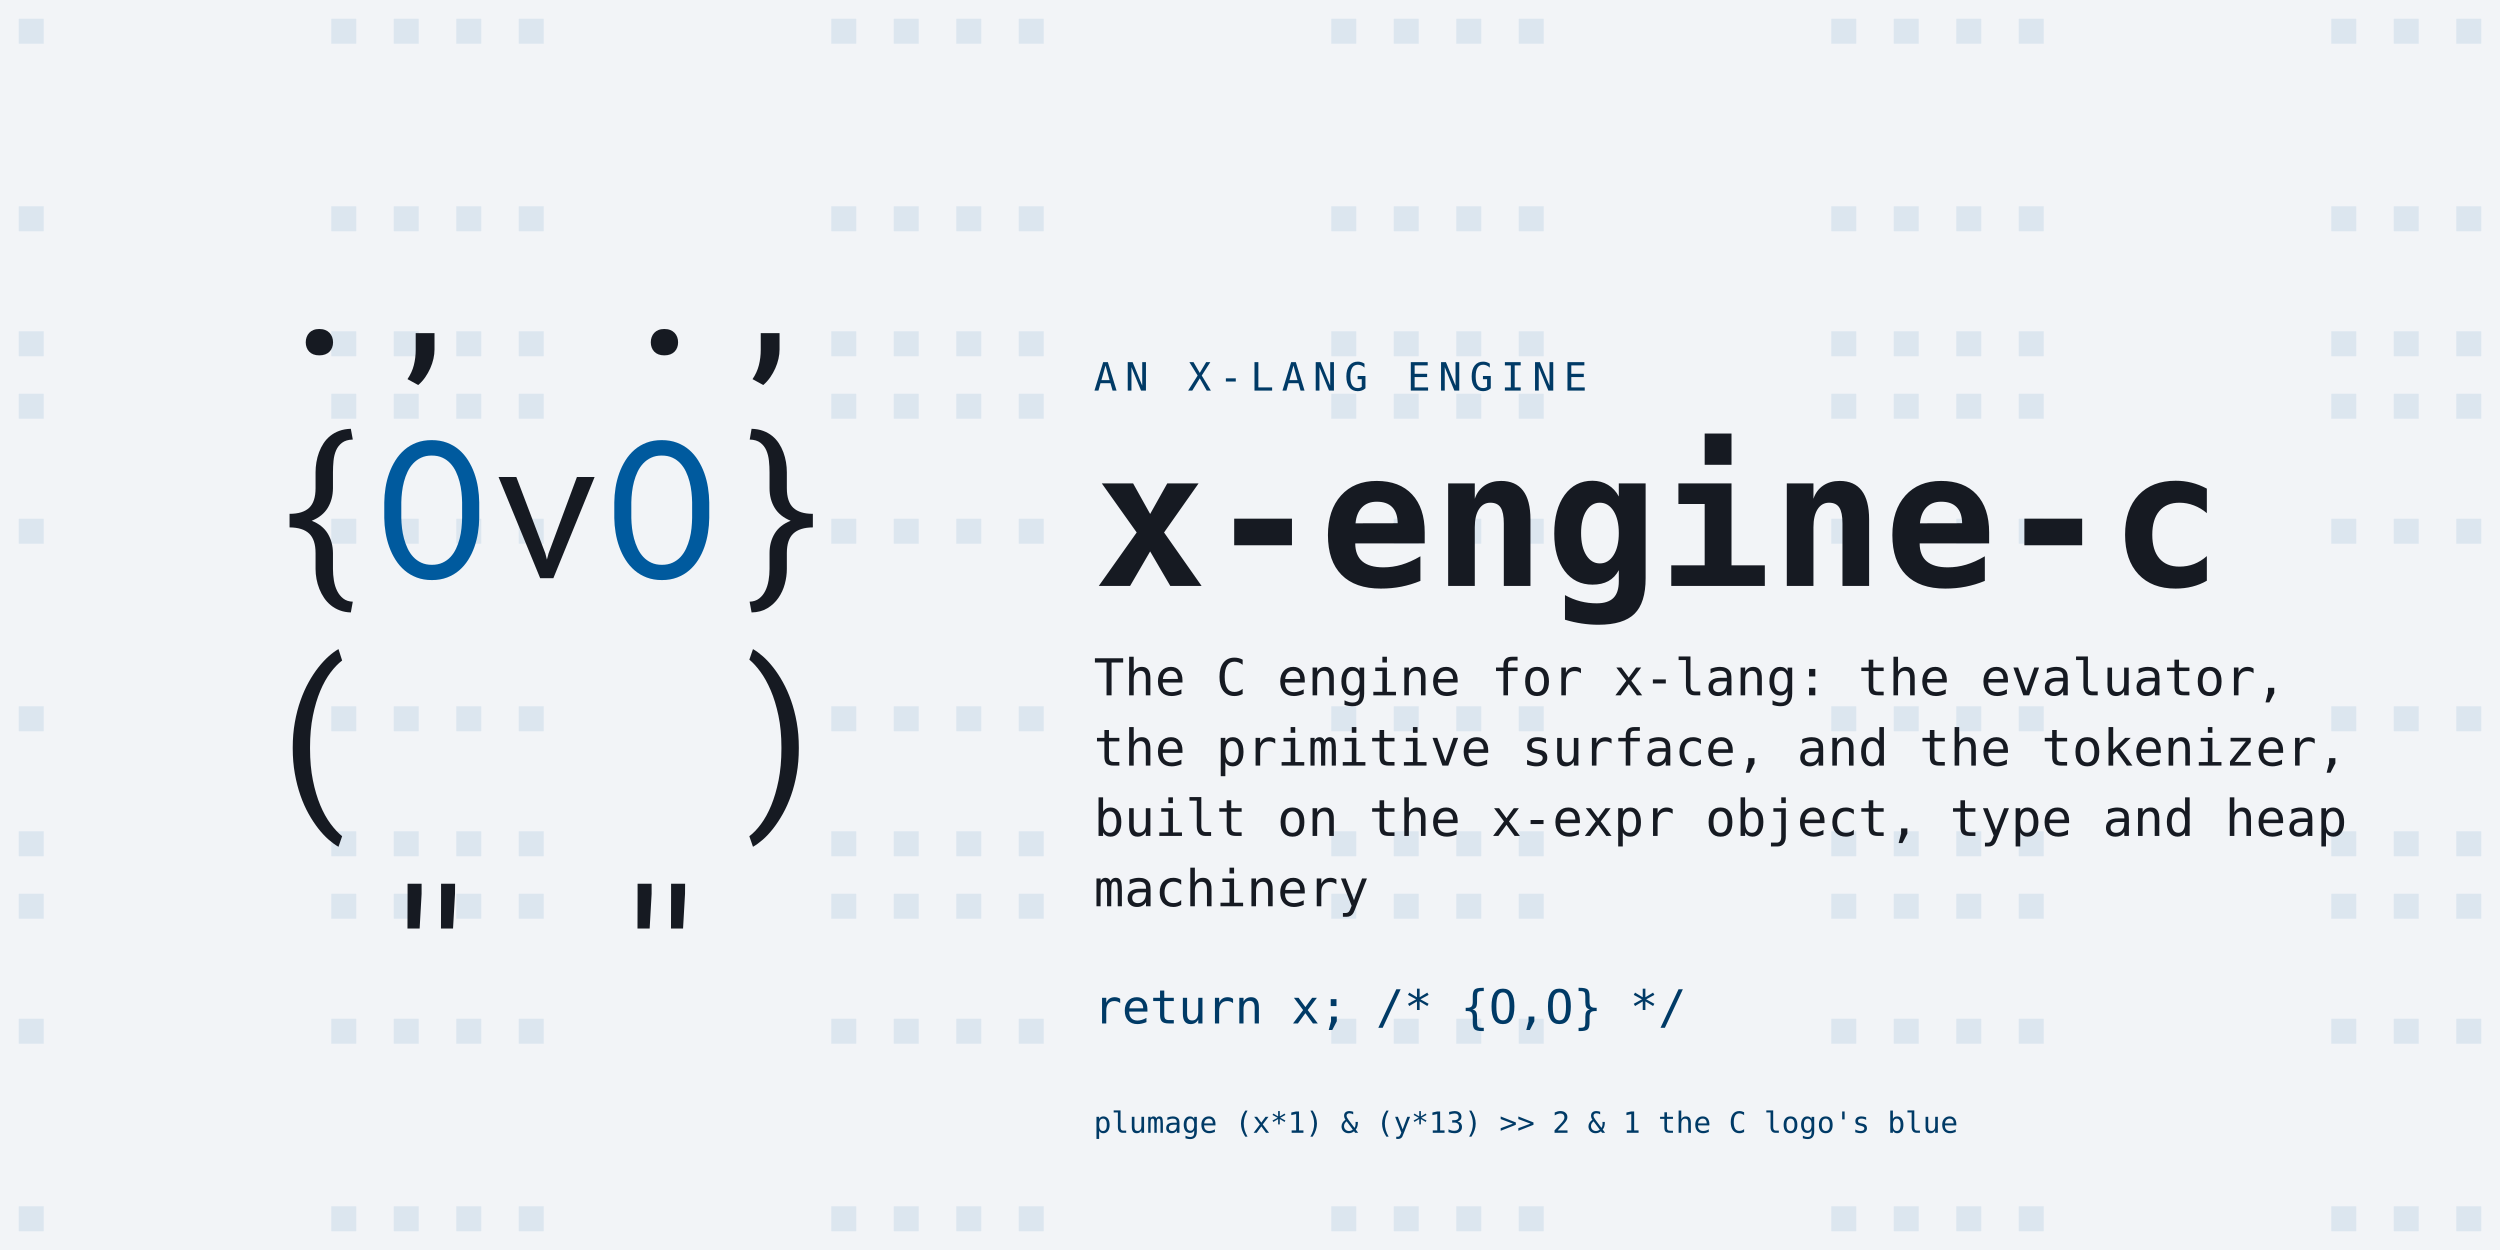
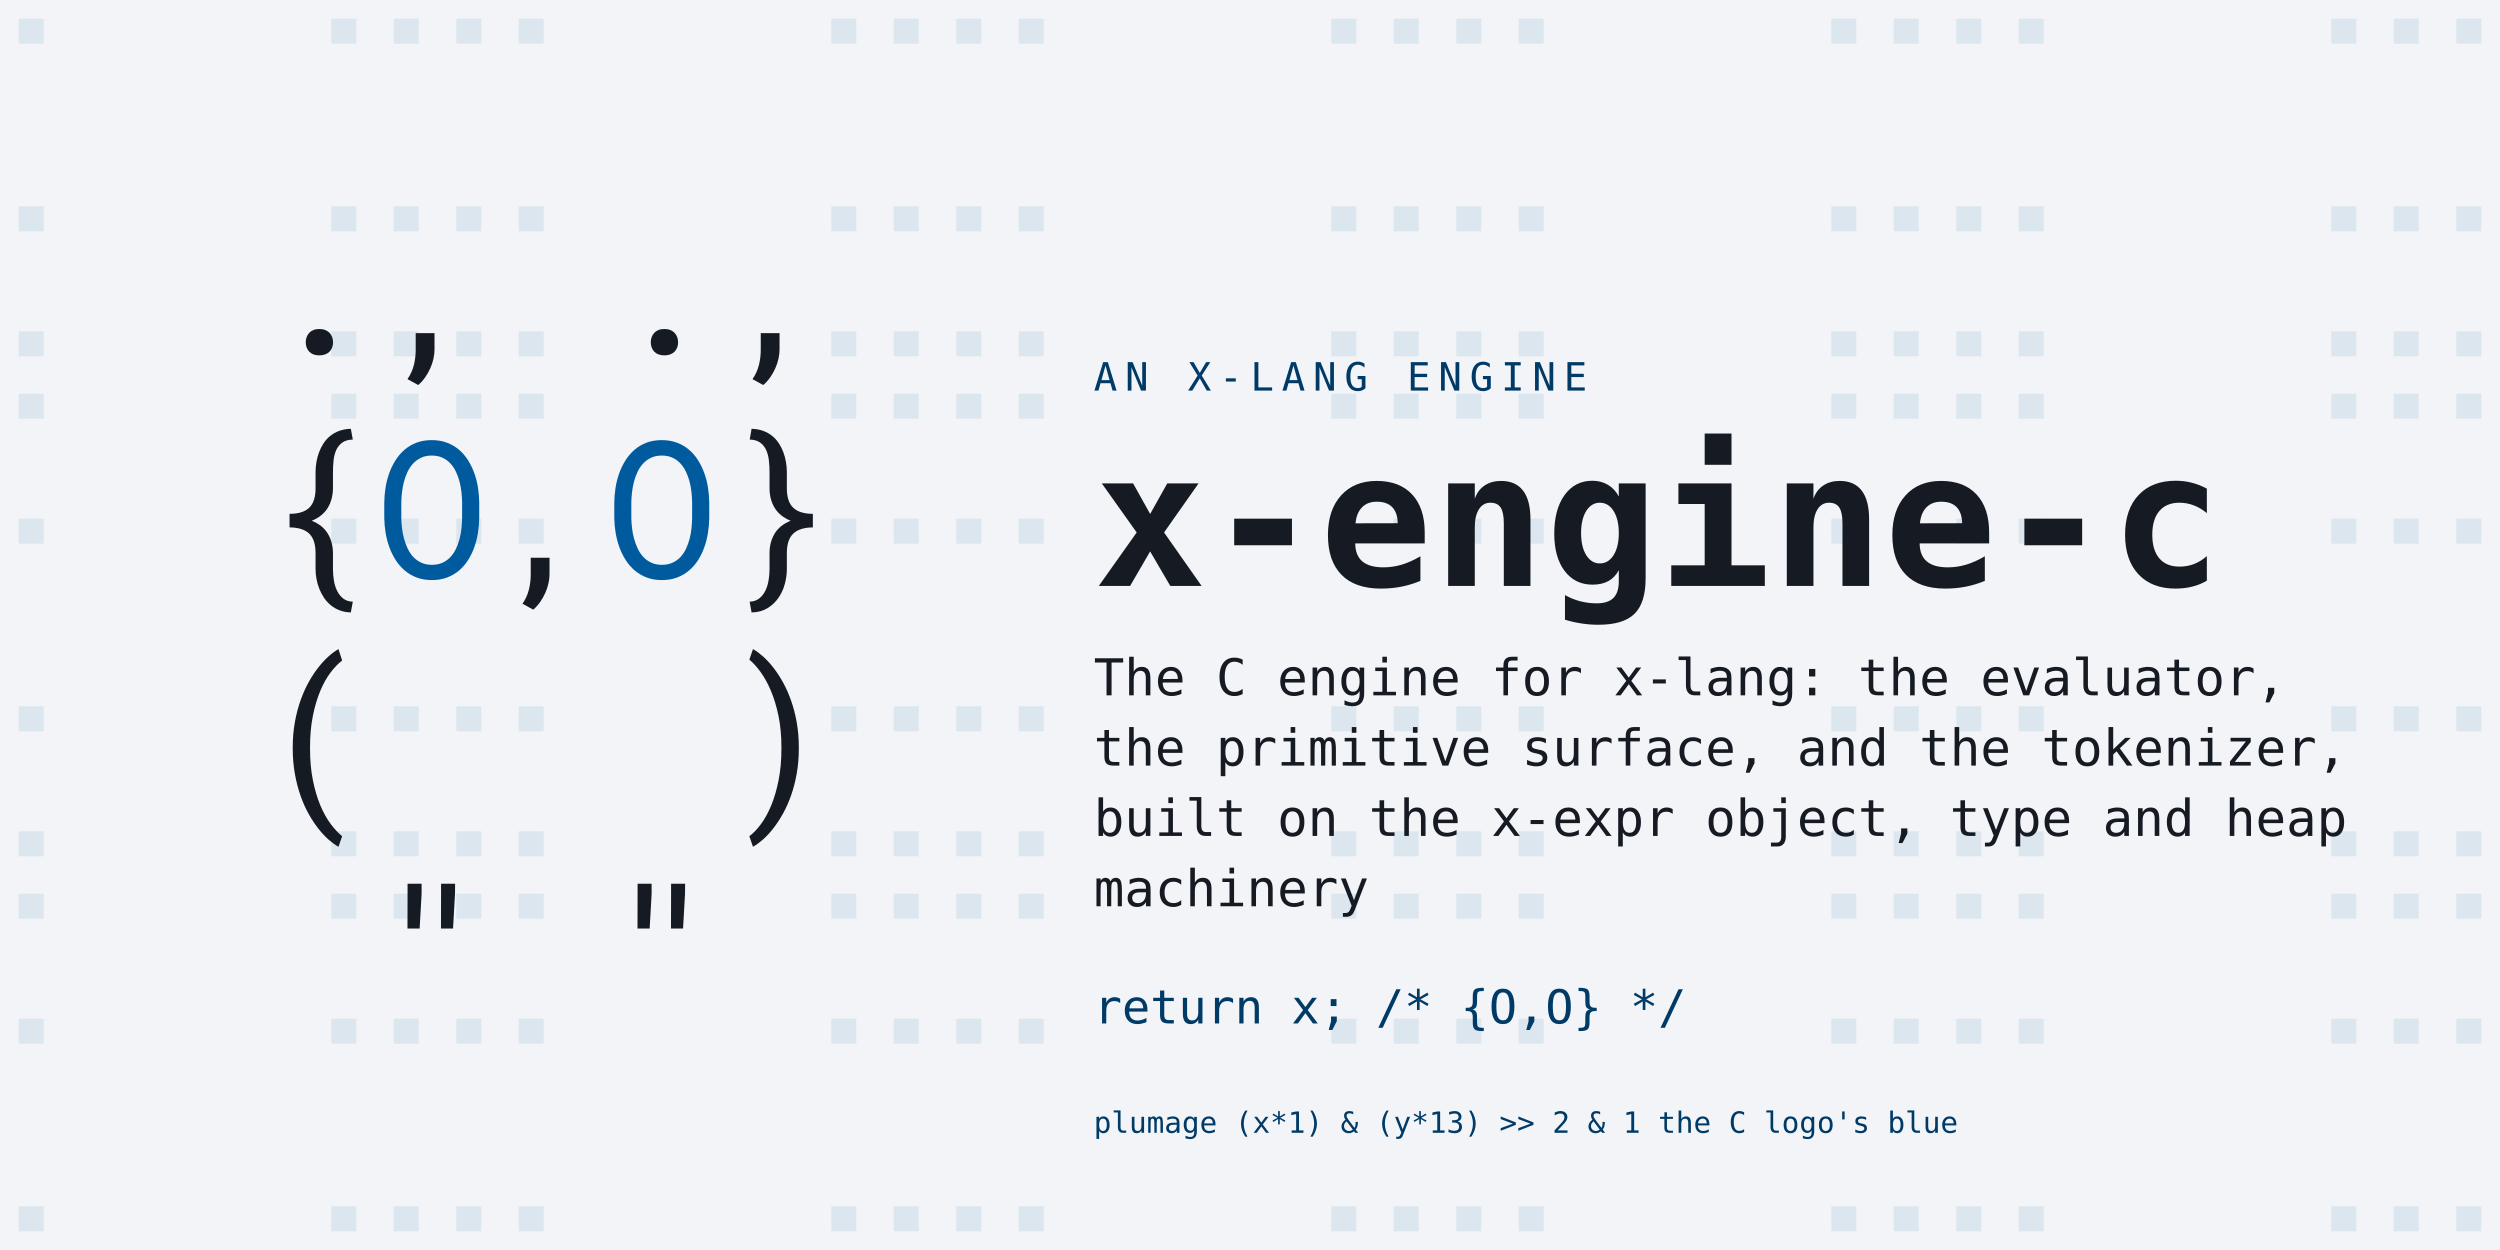
<svg xmlns="http://www.w3.org/2000/svg" width="1280" height="640" viewBox="0 0 1280 640" role="img" aria-label="x-engine-c, with Bitwise">
  <rect width="1280" height="640" fill="#f2f4f7" />
  <g fill="hsl(206,100%,31%)" fill-opacity="0.09">
    <rect x="9.6" y="9.6" width="12.8" height="12.8" />
    <rect x="169.6" y="9.6" width="12.8" height="12.8" />
    <rect x="201.6" y="9.6" width="12.8" height="12.8" />
    <rect x="233.6" y="9.6" width="12.8" height="12.8" />
    <rect x="265.6" y="9.6" width="12.8" height="12.8" />
    <rect x="425.6" y="9.6" width="12.8" height="12.8" />
    <rect x="457.6" y="9.6" width="12.8" height="12.8" />
    <rect x="489.6" y="9.6" width="12.8" height="12.8" />
    <rect x="521.6" y="9.6" width="12.8" height="12.8" />
    <rect x="681.6" y="9.6" width="12.8" height="12.8" />
    <rect x="713.6" y="9.6" width="12.8" height="12.8" />
    <rect x="745.6" y="9.6" width="12.8" height="12.8" />
    <rect x="777.6" y="9.6" width="12.8" height="12.8" />
    <rect x="937.6" y="9.6" width="12.8" height="12.8" />
    <rect x="969.6" y="9.6" width="12.8" height="12.8" />
    <rect x="1001.6" y="9.6" width="12.8" height="12.8" />
    <rect x="1033.6" y="9.6" width="12.8" height="12.8" />
    <rect x="1193.6" y="9.6" width="12.8" height="12.8" />
    <rect x="1225.6" y="9.6" width="12.8" height="12.8" />
    <rect x="1257.6" y="9.6" width="12.8" height="12.8" />
    <rect x="9.6" y="105.6" width="12.8" height="12.8" />
    <rect x="169.6" y="105.6" width="12.8" height="12.8" />
    <rect x="201.6" y="105.6" width="12.8" height="12.8" />
    <rect x="233.6" y="105.6" width="12.8" height="12.8" />
    <rect x="265.6" y="105.6" width="12.8" height="12.8" />
    <rect x="425.6" y="105.6" width="12.8" height="12.8" />
    <rect x="457.6" y="105.6" width="12.8" height="12.8" />
    <rect x="489.6" y="105.6" width="12.8" height="12.8" />
    <rect x="521.6" y="105.6" width="12.8" height="12.8" />
    <rect x="681.6" y="105.6" width="12.8" height="12.8" />
    <rect x="713.6" y="105.6" width="12.8" height="12.8" />
    <rect x="745.6" y="105.6" width="12.8" height="12.8" />
    <rect x="777.6" y="105.6" width="12.8" height="12.8" />
    <rect x="937.6" y="105.6" width="12.8" height="12.8" />
    <rect x="969.6" y="105.6" width="12.8" height="12.8" />
    <rect x="1001.6" y="105.6" width="12.8" height="12.8" />
    <rect x="1033.6" y="105.6" width="12.8" height="12.8" />
    <rect x="1193.6" y="105.6" width="12.8" height="12.8" />
    <rect x="1225.6" y="105.6" width="12.8" height="12.8" />
    <rect x="1257.6" y="105.6" width="12.8" height="12.8" />
    <rect x="9.6" y="169.6" width="12.8" height="12.8" />
    <rect x="169.6" y="169.6" width="12.8" height="12.8" />
    <rect x="201.6" y="169.6" width="12.8" height="12.8" />
    <rect x="233.6" y="169.6" width="12.8" height="12.8" />
    <rect x="265.6" y="169.6" width="12.8" height="12.8" />
    <rect x="425.6" y="169.6" width="12.8" height="12.8" />
    <rect x="457.6" y="169.6" width="12.8" height="12.8" />
    <rect x="489.6" y="169.6" width="12.8" height="12.8" />
    <rect x="521.6" y="169.6" width="12.8" height="12.8" />
    <rect x="681.6" y="169.6" width="12.8" height="12.8" />
    <rect x="713.6" y="169.6" width="12.8" height="12.8" />
    <rect x="745.6" y="169.6" width="12.8" height="12.8" />
    <rect x="777.6" y="169.6" width="12.8" height="12.8" />
    <rect x="937.6" y="169.6" width="12.8" height="12.8" />
    <rect x="969.6" y="169.6" width="12.8" height="12.8" />
    <rect x="1001.6" y="169.6" width="12.8" height="12.8" />
    <rect x="1033.6" y="169.6" width="12.8" height="12.8" />
    <rect x="1193.6" y="169.6" width="12.8" height="12.8" />
    <rect x="1225.6" y="169.6" width="12.8" height="12.8" />
    <rect x="1257.6" y="169.6" width="12.8" height="12.8" />
    <rect x="9.6" y="201.6" width="12.8" height="12.8" />
    <rect x="169.6" y="201.6" width="12.8" height="12.8" />
    <rect x="201.6" y="201.6" width="12.8" height="12.8" />
    <rect x="233.6" y="201.6" width="12.8" height="12.8" />
    <rect x="265.6" y="201.6" width="12.8" height="12.8" />
    <rect x="425.6" y="201.6" width="12.8" height="12.8" />
    <rect x="457.6" y="201.6" width="12.8" height="12.8" />
    <rect x="489.6" y="201.6" width="12.8" height="12.8" />
    <rect x="521.6" y="201.6" width="12.8" height="12.8" />
    <rect x="681.6" y="201.6" width="12.8" height="12.8" />
    <rect x="713.6" y="201.6" width="12.8" height="12.8" />
    <rect x="745.6" y="201.6" width="12.8" height="12.8" />
    <rect x="777.6" y="201.6" width="12.8" height="12.8" />
    <rect x="937.6" y="201.6" width="12.8" height="12.8" />
    <rect x="969.6" y="201.6" width="12.8" height="12.8" />
    <rect x="1001.6" y="201.6" width="12.8" height="12.8" />
    <rect x="1033.6" y="201.6" width="12.8" height="12.8" />
    <rect x="1193.6" y="201.6" width="12.8" height="12.8" />
    <rect x="1225.6" y="201.6" width="12.8" height="12.8" />
    <rect x="1257.6" y="201.6" width="12.8" height="12.8" />
    <rect x="9.6" y="265.6" width="12.8" height="12.8" />
    <rect x="169.6" y="265.6" width="12.8" height="12.8" />
    <rect x="201.6" y="265.6" width="12.8" height="12.8" />
    <rect x="233.6" y="265.6" width="12.8" height="12.8" />
    <rect x="265.6" y="265.6" width="12.8" height="12.8" />
    <rect x="425.6" y="265.6" width="12.8" height="12.8" />
    <rect x="457.6" y="265.6" width="12.8" height="12.8" />
    <rect x="489.6" y="265.6" width="12.8" height="12.8" />
    <rect x="521.6" y="265.6" width="12.8" height="12.8" />
    <rect x="681.6" y="265.6" width="12.8" height="12.8" />
    <rect x="713.6" y="265.6" width="12.8" height="12.8" />
    <rect x="745.6" y="265.6" width="12.8" height="12.8" />
    <rect x="777.6" y="265.6" width="12.8" height="12.8" />
    <rect x="937.6" y="265.6" width="12.8" height="12.8" />
    <rect x="969.6" y="265.6" width="12.8" height="12.8" />
    <rect x="1001.6" y="265.6" width="12.8" height="12.8" />
    <rect x="1033.6" y="265.6" width="12.8" height="12.8" />
    <rect x="1193.6" y="265.6" width="12.8" height="12.8" />
    <rect x="1225.6" y="265.6" width="12.8" height="12.8" />
    <rect x="1257.6" y="265.6" width="12.8" height="12.8" />
    <rect x="9.6" y="361.6" width="12.8" height="12.8" />
    <rect x="169.6" y="361.6" width="12.8" height="12.8" />
    <rect x="201.6" y="361.6" width="12.8" height="12.8" />
    <rect x="233.6" y="361.6" width="12.8" height="12.8" />
    <rect x="265.6" y="361.6" width="12.8" height="12.8" />
    <rect x="425.6" y="361.6" width="12.8" height="12.8" />
    <rect x="457.6" y="361.6" width="12.8" height="12.8" />
    <rect x="489.6" y="361.6" width="12.8" height="12.8" />
    <rect x="521.6" y="361.6" width="12.8" height="12.8" />
    <rect x="681.6" y="361.6" width="12.8" height="12.8" />
    <rect x="713.6" y="361.6" width="12.8" height="12.8" />
    <rect x="745.6" y="361.6" width="12.8" height="12.8" />
    <rect x="777.6" y="361.6" width="12.8" height="12.8" />
    <rect x="937.6" y="361.6" width="12.8" height="12.8" />
    <rect x="969.6" y="361.6" width="12.8" height="12.8" />
    <rect x="1001.6" y="361.6" width="12.8" height="12.8" />
    <rect x="1033.6" y="361.6" width="12.8" height="12.8" />
    <rect x="1193.6" y="361.6" width="12.8" height="12.8" />
    <rect x="1225.6" y="361.6" width="12.8" height="12.8" />
    <rect x="1257.6" y="361.6" width="12.8" height="12.8" />
    <rect x="9.6" y="425.6" width="12.8" height="12.8" />
    <rect x="169.6" y="425.6" width="12.8" height="12.8" />
    <rect x="201.6" y="425.6" width="12.8" height="12.8" />
    <rect x="233.6" y="425.6" width="12.8" height="12.8" />
    <rect x="265.6" y="425.6" width="12.8" height="12.8" />
    <rect x="425.6" y="425.6" width="12.8" height="12.8" />
    <rect x="457.6" y="425.6" width="12.8" height="12.8" />
    <rect x="489.6" y="425.6" width="12.8" height="12.8" />
    <rect x="521.6" y="425.6" width="12.8" height="12.8" />
    <rect x="681.6" y="425.6" width="12.8" height="12.8" />
    <rect x="713.6" y="425.6" width="12.8" height="12.8" />
    <rect x="745.6" y="425.6" width="12.8" height="12.8" />
    <rect x="777.6" y="425.6" width="12.8" height="12.8" />
    <rect x="937.6" y="425.6" width="12.8" height="12.8" />
    <rect x="969.6" y="425.6" width="12.8" height="12.8" />
    <rect x="1001.6" y="425.6" width="12.8" height="12.8" />
    <rect x="1033.6" y="425.6" width="12.8" height="12.8" />
    <rect x="1193.6" y="425.6" width="12.8" height="12.8" />
    <rect x="1225.6" y="425.6" width="12.8" height="12.8" />
    <rect x="1257.6" y="425.6" width="12.8" height="12.8" />
    <rect x="9.6" y="457.6" width="12.8" height="12.8" />
    <rect x="169.6" y="457.6" width="12.8" height="12.8" />
    <rect x="201.6" y="457.6" width="12.8" height="12.8" />
    <rect x="233.6" y="457.6" width="12.8" height="12.8" />
    <rect x="265.6" y="457.6" width="12.8" height="12.8" />
    <rect x="425.6" y="457.6" width="12.8" height="12.8" />
    <rect x="457.6" y="457.6" width="12.8" height="12.8" />
    <rect x="489.6" y="457.6" width="12.8" height="12.8" />
    <rect x="521.6" y="457.6" width="12.8" height="12.8" />
    <rect x="681.6" y="457.6" width="12.8" height="12.8" />
    <rect x="713.6" y="457.6" width="12.8" height="12.8" />
    <rect x="745.6" y="457.6" width="12.8" height="12.8" />
    <rect x="777.6" y="457.6" width="12.8" height="12.8" />
    <rect x="937.6" y="457.6" width="12.8" height="12.8" />
    <rect x="969.6" y="457.6" width="12.8" height="12.8" />
    <rect x="1001.6" y="457.6" width="12.8" height="12.8" />
    <rect x="1033.6" y="457.6" width="12.8" height="12.8" />
    <rect x="1193.6" y="457.6" width="12.8" height="12.8" />
    <rect x="1225.6" y="457.6" width="12.8" height="12.8" />
    <rect x="1257.6" y="457.6" width="12.8" height="12.8" />
    <rect x="9.6" y="521.6" width="12.8" height="12.8" />
    <rect x="169.6" y="521.6" width="12.8" height="12.8" />
    <rect x="201.6" y="521.6" width="12.8" height="12.8" />
    <rect x="233.6" y="521.6" width="12.8" height="12.8" />
    <rect x="265.6" y="521.6" width="12.8" height="12.8" />
    <rect x="425.6" y="521.6" width="12.8" height="12.8" />
    <rect x="457.6" y="521.6" width="12.8" height="12.8" />
    <rect x="489.6" y="521.6" width="12.8" height="12.8" />
    <rect x="521.6" y="521.6" width="12.8" height="12.8" />
    <rect x="681.6" y="521.6" width="12.8" height="12.8" />
    <rect x="713.6" y="521.6" width="12.8" height="12.8" />
    <rect x="745.6" y="521.6" width="12.8" height="12.8" />
    <rect x="777.6" y="521.6" width="12.8" height="12.8" />
    <rect x="937.6" y="521.6" width="12.8" height="12.8" />
    <rect x="969.6" y="521.6" width="12.8" height="12.8" />
    <rect x="1001.6" y="521.6" width="12.8" height="12.8" />
    <rect x="1033.6" y="521.6" width="12.8" height="12.8" />
    <rect x="1193.6" y="521.6" width="12.8" height="12.8" />
    <rect x="1225.6" y="521.6" width="12.8" height="12.8" />
    <rect x="1257.6" y="521.6" width="12.8" height="12.8" />
    <rect x="9.6" y="617.6" width="12.8" height="12.8" />
    <rect x="169.6" y="617.6" width="12.8" height="12.8" />
    <rect x="201.6" y="617.6" width="12.8" height="12.8" />
    <rect x="233.6" y="617.6" width="12.8" height="12.8" />
    <rect x="265.6" y="617.6" width="12.8" height="12.8" />
    <rect x="425.6" y="617.6" width="12.8" height="12.8" />
    <rect x="457.6" y="617.6" width="12.8" height="12.8" />
    <rect x="489.6" y="617.6" width="12.8" height="12.8" />
    <rect x="521.6" y="617.6" width="12.8" height="12.8" />
    <rect x="681.6" y="617.6" width="12.8" height="12.8" />
    <rect x="713.6" y="617.6" width="12.8" height="12.8" />
    <rect x="745.6" y="617.6" width="12.8" height="12.8" />
    <rect x="777.6" y="617.6" width="12.8" height="12.8" />
    <rect x="937.6" y="617.6" width="12.8" height="12.8" />
    <rect x="969.6" y="617.6" width="12.8" height="12.8" />
    <rect x="1001.6" y="617.6" width="12.8" height="12.8" />
    <rect x="1033.6" y="617.6" width="12.8" height="12.8" />
    <rect x="1193.6" y="617.6" width="12.8" height="12.8" />
    <rect x="1225.6" y="617.6" width="12.8" height="12.8" />
    <rect x="1257.6" y="617.6" width="12.8" height="12.8" />
  </g>
  <defs>
    <path id="o-14" d="M496 120Q496 150 505.5 176.0Q515 202 533.0 221.5Q551 241 578.0 252.0Q605 263 641 263Q677 263 704.5 252.0Q732 241 750.5 221.5Q769 202 778.5 176.0Q788 150 788 120Q788 91 778.5 65.5Q769 40 750.5 21.0Q732 2 704.5 -8.5Q677 -19 641 -19Q605 -19 578.0 -8.5Q551 2 533.0 21.0Q515 40 505.5 65.5Q496 91 496 120Z" />
    <path id="o-12" d="M643 43Q643 -4 631.5 -55.5Q620 -107 597.5 -157.5Q575 -208 543.0 -254.0Q511 -300 469 -336L354 -273Q402 -203 422.0 -124.0Q442 -45 442 40V219H643Z" />
    <path id="o-91" d="M978 -366Q913 -364 860.0 -344.0Q807 -324 765.0 -290.0Q723 -256 692.5 -211.0Q662 -166 641.5 -114.5Q621 -63 611.0 -8.5Q601 46 601 99V268Q601 412 532.5 477.0Q464 542 323 543V688Q464 688 532.5 752.5Q601 817 601 962V1132Q601 1185 610.0 1239.5Q619 1294 638.0 1345.5Q657 1397 686.5 1442.0Q716 1487 758.0 1521.0Q800 1555 854.5 1575.0Q909 1595 978 1597L999 1482Q927 1480 884.5 1448.0Q842 1416 820.5 1366.5Q799 1317 793.0 1255.0Q787 1193 787 1132V962Q786 842 731.0 751.5Q676 661 560 614Q676 568 731.0 477.5Q786 387 787 268V99Q787 37 797.0 -24.5Q807 -86 831.5 -135.5Q856 -185 896.5 -217.0Q937 -249 999 -251Z" />
    <path id="o-47" d="M1121 644Q1120 566 1107.5 486.5Q1095 407 1069.0 333.0Q1043 259 1002.5 195.0Q962 131 906.0 83.0Q850 35 777.5 7.5Q705 -20 615 -20Q525 -20 452.5 7.5Q380 35 324.0 83.0Q268 131 227.0 195.5Q186 260 159.5 334.0Q133 408 120.0 487.0Q107 566 106 644V810Q107 888 119.5 967.5Q132 1047 158.5 1121.0Q185 1195 225.5 1259.5Q266 1324 322.0 1372.5Q378 1421 450.5 1448.5Q523 1476 613 1476Q703 1476 776.0 1448.5Q849 1421 905.0 1373.0Q961 1325 1001.5 1260.5Q1042 1196 1068.5 1122.0Q1095 1048 1107.5 968.0Q1120 888 1121 810ZM938 812Q937 864 931.0 920.5Q925 977 910.5 1032.5Q896 1088 872.0 1138.5Q848 1189 812.0 1227.5Q776 1266 727.0 1288.5Q678 1311 613 1311Q549 1311 500.0 1288.0Q451 1265 415.0 1226.5Q379 1188 355.0 1137.5Q331 1087 316.5 1031.5Q302 976 295.5 919.5Q289 863 288 812V644Q289 593 295.5 536.0Q302 479 317.0 423.5Q332 368 356.0 317.0Q380 266 416.0 227.5Q452 189 501.0 166.0Q550 143 615 143Q680 143 729.5 166.0Q779 189 814.5 227.5Q850 266 873.5 316.5Q897 367 911.5 422.5Q926 478 931.5 535.0Q937 592 938 644Z" />
-     <path id="o-86" d="M598 266 615 199 633 266 936 1082H1125L684 0H543L98 1082H288Z" />
    <path id="o-93" d="M323 -251Q384 -249 425.0 -217.0Q466 -185 490.5 -135.5Q515 -86 525.5 -24.5Q536 37 536 99V268Q536 387 591.0 477.5Q646 568 762 614Q646 661 591.0 751.5Q536 842 536 962V1132Q536 1193 529.5 1255.0Q523 1317 501.5 1366.5Q480 1416 438.0 1448.0Q396 1480 324 1482L344 1597Q413 1595 467.5 1575.0Q522 1555 564.0 1521.0Q606 1487 635.5 1442.0Q665 1397 684.0 1345.5Q703 1294 712.0 1239.5Q721 1185 721 1132V962Q721 817 790.0 752.5Q859 688 999 688V543Q859 542 790.0 477.0Q721 412 721 268V99Q721 19 699.0 -62.5Q677 -144 630.5 -211.0Q584 -278 513.0 -321.0Q442 -364 344 -366Z" />
    <path id="o-8" d="M357 591Q357 734 379.5 860.0Q402 986 440.0 1093.5Q478 1201 527.5 1290.0Q577 1379 631.5 1448.0Q686 1517 741.0 1566.0Q796 1615 846 1643L885 1521Q823 1474 761.5 1393.0Q700 1312 651.5 1196.5Q603 1081 572.5 930.5Q542 780 542 593V579Q542 392 572.5 241.0Q603 90 651.5 -26.0Q700 -142 761.5 -224.5Q823 -307 885 -357L846 -470Q796 -442 740.5 -393.5Q685 -345 630.5 -275.5Q576 -206 526.5 -117.5Q477 -29 439.5 78.5Q402 186 379.5 312.0Q357 438 357 581Z" />
    <path id="o-9" d="M849 581Q849 438 826.5 312.0Q804 186 766.0 78.5Q728 -29 678.5 -117.5Q629 -206 574.5 -275.5Q520 -345 464.5 -393.5Q409 -442 359 -470L320 -357Q382 -311 443.5 -228.5Q505 -146 553.5 -29.0Q602 88 632.5 240.0Q663 392 663 579V593Q663 780 631.0 932.5Q599 1085 548.5 1202.5Q498 1320 437.5 1402.0Q377 1484 320 1530L359 1643Q409 1615 464.5 1566.0Q520 1517 574.5 1448.0Q629 1379 678.5 1290.0Q728 1201 766.0 1093.5Q804 986 826.5 860.0Q849 734 849 591Z" />
    <path id="o-2" d="M505 1427 484 1057H354L355 1411V1536H505ZM862 1427 841 1057H712L713 1411V1536H863Z" />
  </defs>
  <g fill="#161a22">
    <use href="#o-14" transform="translate(132.78,181.04) scale(0.0479,-0.0479)" />
    <use href="#o-12" transform="translate(191.67,181.04) scale(0.0479,-0.0479)" />
    <use href="#o-14" transform="translate(309.44,181.04) scale(0.0479,-0.0479)" />
    <use href="#o-12" transform="translate(368.33,181.04) scale(0.0479,-0.0479)" />
    <use href="#o-91" transform="translate(132.78,296.04) scale(0.0479,-0.0479)" />
-     <use href="#o-86" transform="translate(250.56,296.04) scale(0.0479,-0.0479)" />
+     <use href="#o-12" transform="translate(250.56,296.04) scale(0.0479,-0.0479)" />
    <use href="#o-93" transform="translate(368.33,296.04) scale(0.0479,-0.0479)" />
    <use href="#o-8" transform="translate(132.78,411.04) scale(0.0479,-0.0479)" />
    <use href="#o-9" transform="translate(368.33,411.04) scale(0.0479,-0.0479)" />
    <use href="#o-2" transform="translate(191.67,526.04) scale(0.0479,-0.0479)" />
    <use href="#o-2" transform="translate(309.44,526.04) scale(0.0479,-0.0479)" />
  </g>
  <g fill="hsl(206,100%,31%)">
    <use href="#o-47" transform="translate(191.67,296.04) scale(0.0479,-0.0479)" />
  </g>
  <g fill="hsl(206,100%,31%)">
    <use href="#o-47" transform="translate(309.44,296.04) scale(0.0479,-0.0479)" />
  </g>
  <text x="560" y="200" font-family="'Roboto Mono','Martian Mono',Menlo,'DejaVu Sans Mono',ui-monospace,monospace" font-size="20" letter-spacing="4" fill="hsl(206,100%,20%)">AN X-LANG ENGINE</text>
  <text x="560" y="300" font-family="'Roboto Mono','Martian Mono',Menlo,'DejaVu Sans Mono',ui-monospace,monospace" font-size="96" font-weight="700" fill="#161a22">x-engine-c</text>
  <text x="560" y="356" font-family="'Roboto Mono','Martian Mono',Menlo,'DejaVu Sans Mono',ui-monospace,monospace" font-size="26" fill="#161a22">The C engine for x-lang: the evaluator,</text>
  <text x="560" y="392" font-family="'Roboto Mono','Martian Mono',Menlo,'DejaVu Sans Mono',ui-monospace,monospace" font-size="26" fill="#161a22">the primitive surface, and the tokenizer,</text>
  <text x="560" y="428" font-family="'Roboto Mono','Martian Mono',Menlo,'DejaVu Sans Mono',ui-monospace,monospace" font-size="26" fill="#161a22">built on the x-expr object, type and heap</text>
  <text x="560" y="464" font-family="'Roboto Mono','Martian Mono',Menlo,'DejaVu Sans Mono',ui-monospace,monospace" font-size="26" fill="#161a22">machinery</text>
  <text x="560" y="524" font-family="'Roboto Mono','Martian Mono',Menlo,'DejaVu Sans Mono',ui-monospace,monospace" font-size="24" xml:space="preserve" fill="hsl(206,100%,20%)">return x; /* {O,O} */</text>
  <text x="560" y="580" font-family="'Roboto Mono','Martian Mono',Menlo,'DejaVu Sans Mono',ui-monospace,monospace" font-size="15" fill="hsl(206,100%,20%)">plumage  (x*1) &amp; (y*13) &gt;&gt; 2 &amp; 1   the C logo's blue</text>
</svg>
